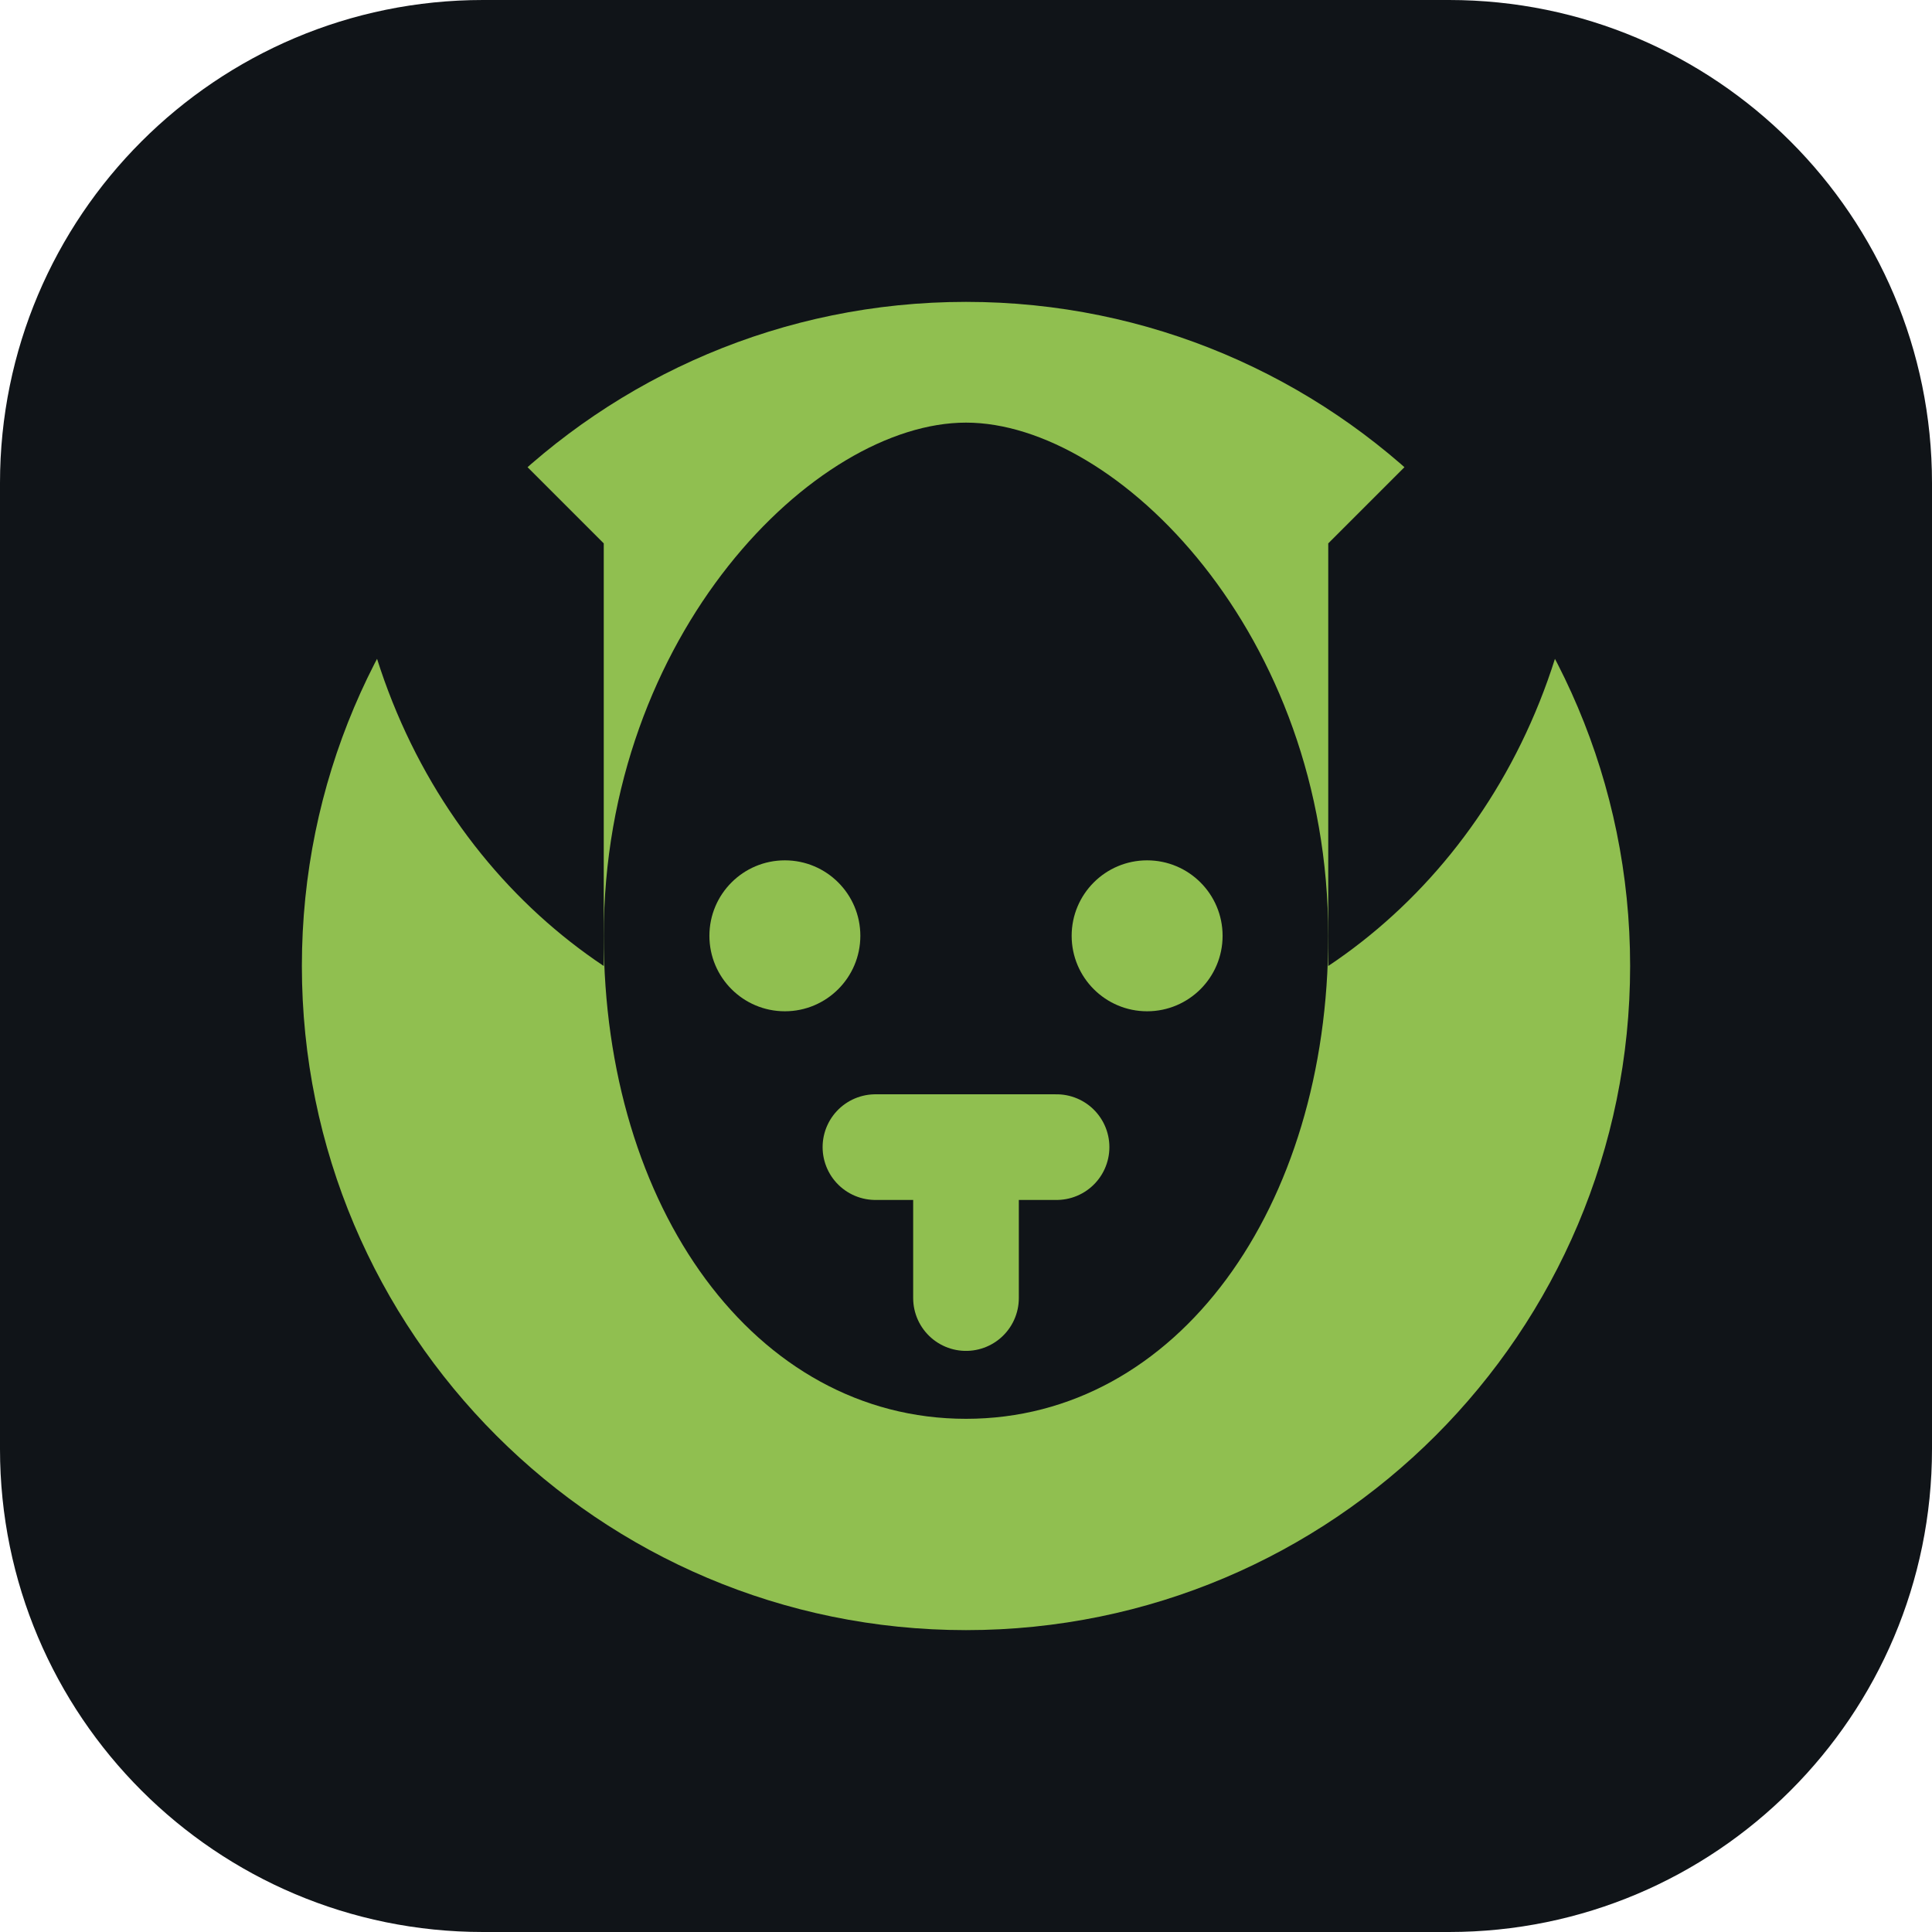
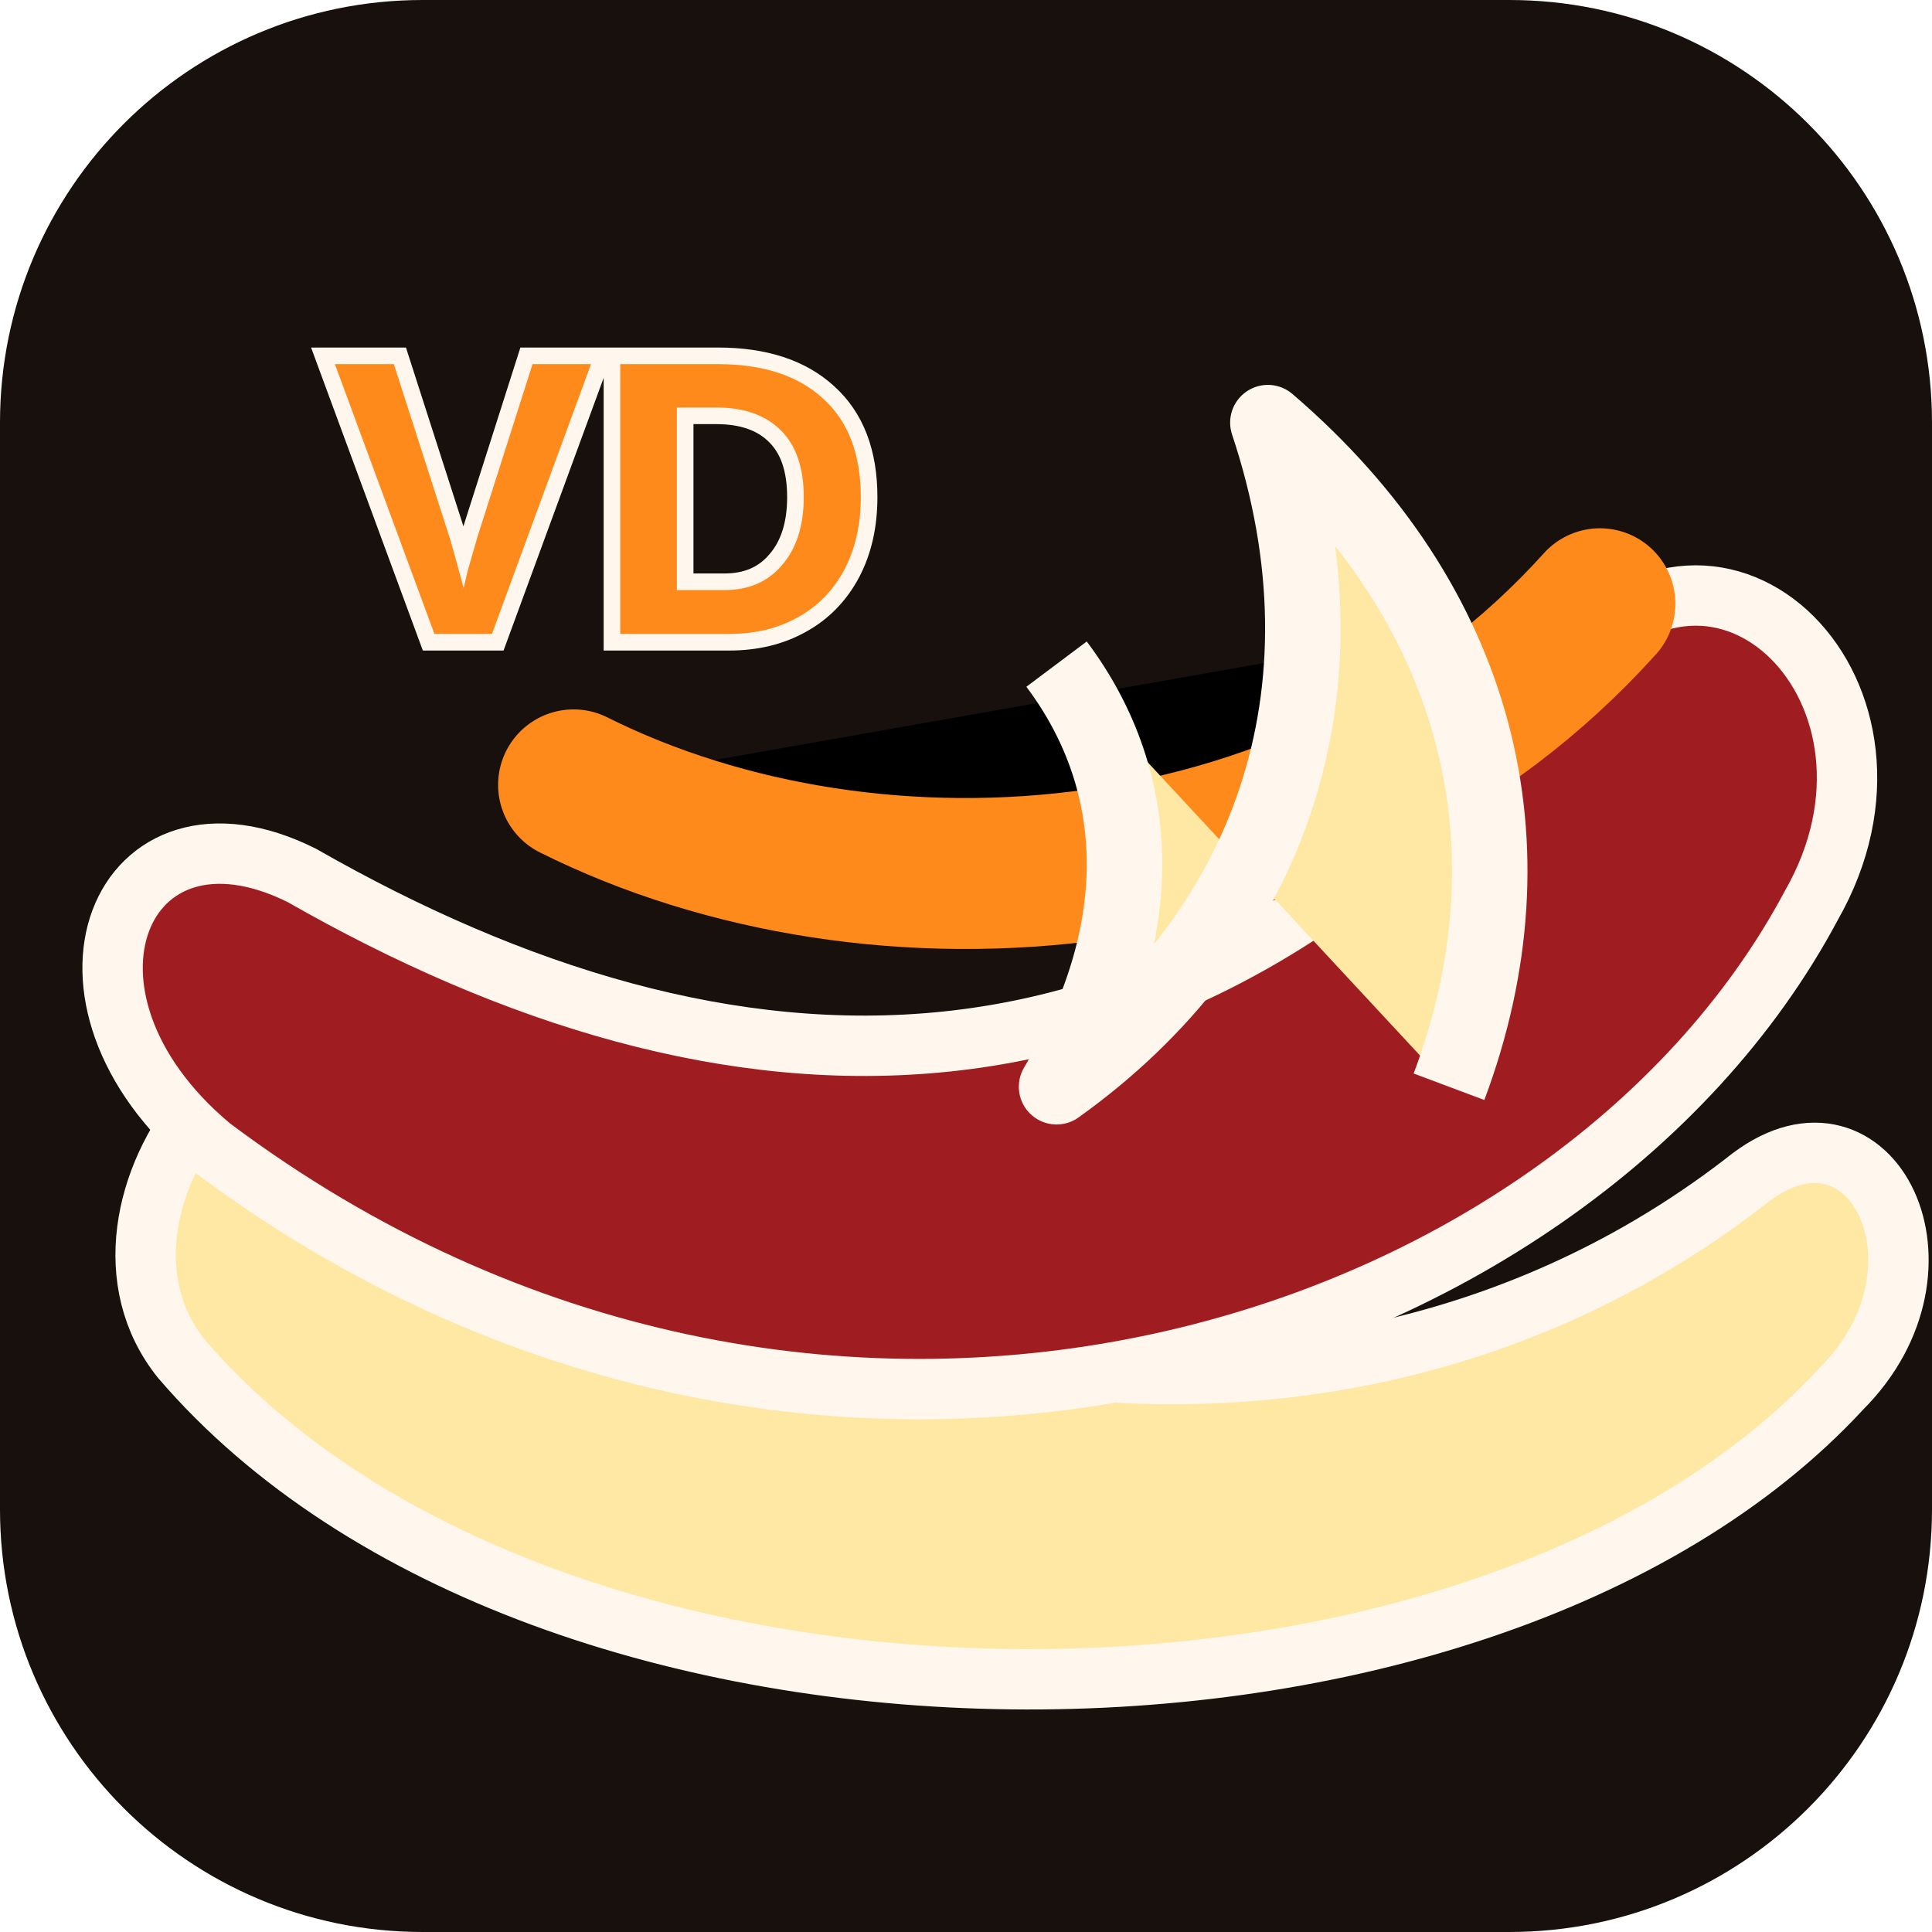
<svg xmlns="http://www.w3.org/2000/svg" viewBox="0 0 64 64" role="img" aria-label="The Villa Dog">
-   <rect width="64" height="64" rx="16" fill="#101418" />
-   <circle cx="32" cy="32" r="22" fill="#90BF50" />
-   <path d="M20 31c0-10 7-17 12-17s12 7 12 17c0 9-5 16-12 16s-12-7-12-16Z" fill="#101418" />
-   <circle cx="26" cy="31" r="2.5" fill="#90BF50" />
-   <circle cx="38" cy="31" r="2.5" fill="#90BF50" />
-   <path d="M29 38h6M32 38v5" stroke="#90BF50" stroke-width="3.5" stroke-linecap="round" />
-   <path d="M20 18 12 10c-2 10 2 18 8 22M44 18l8-8c2 10-2 18-8 22" fill="#101418" />
+   <defs>
+     <linearGradient id="bun" x1="10" y1="16" x2="54" y2="52">
+       <stop stop-color="#FFE8A3" />
+       <stop offset="0.62" stop-color="#FBBF24" />
+       <stop offset="1" stop-color="#F59E0B" />
+     </linearGradient>
+     <linearGradient id="flame" x1="10" y1="8" x2="45" y2="54">
+       <stop stop-color="#FF8A1C" />
+       <stop offset="0.55" stop-color="#F97316" />
+       <stop offset="1" stop-color="#DC2626" />
+     </linearGradient>
+   </defs>
+   <rect width="64" height="64" rx="14" fill="#17100D" />
+   <path d="M15 35c9 11 29 15 43 4 4-3 7 3 3 7-12 13-43 13-55-1-4-5 3-14 9-10z" fill="url(#bun)" stroke="#FFF7ED" stroke-width="2" />
+   <path d="M10 29c14 8 29 9 42-7 5-6 12 1 8 8-8 15-33 23-53 8-6-5-3-12 3-9z" fill="#9F1D21" stroke="#FFF7ED" stroke-width="2" />
+   <path d="M19 26c10 5 25 4 34-6" stroke="url(#flame)" stroke-width="5" stroke-linecap="round" />
+   <path d="M35 22c3 4 3 9 0 14 7-5 10-13 7-22 7 6 9 14 6 22" fill="url(#bun)" stroke="#FFF7ED" stroke-width="2.5" stroke-linejoin="round" />
+   <text x="11" y="21" fill="url(#flame)" stroke="#FFF7ED" stroke-width="1.1" paint-order="stroke fill" font-family="Arial Black, Arial, sans-serif" font-size="13" font-weight="900">VD</text>
</svg>
